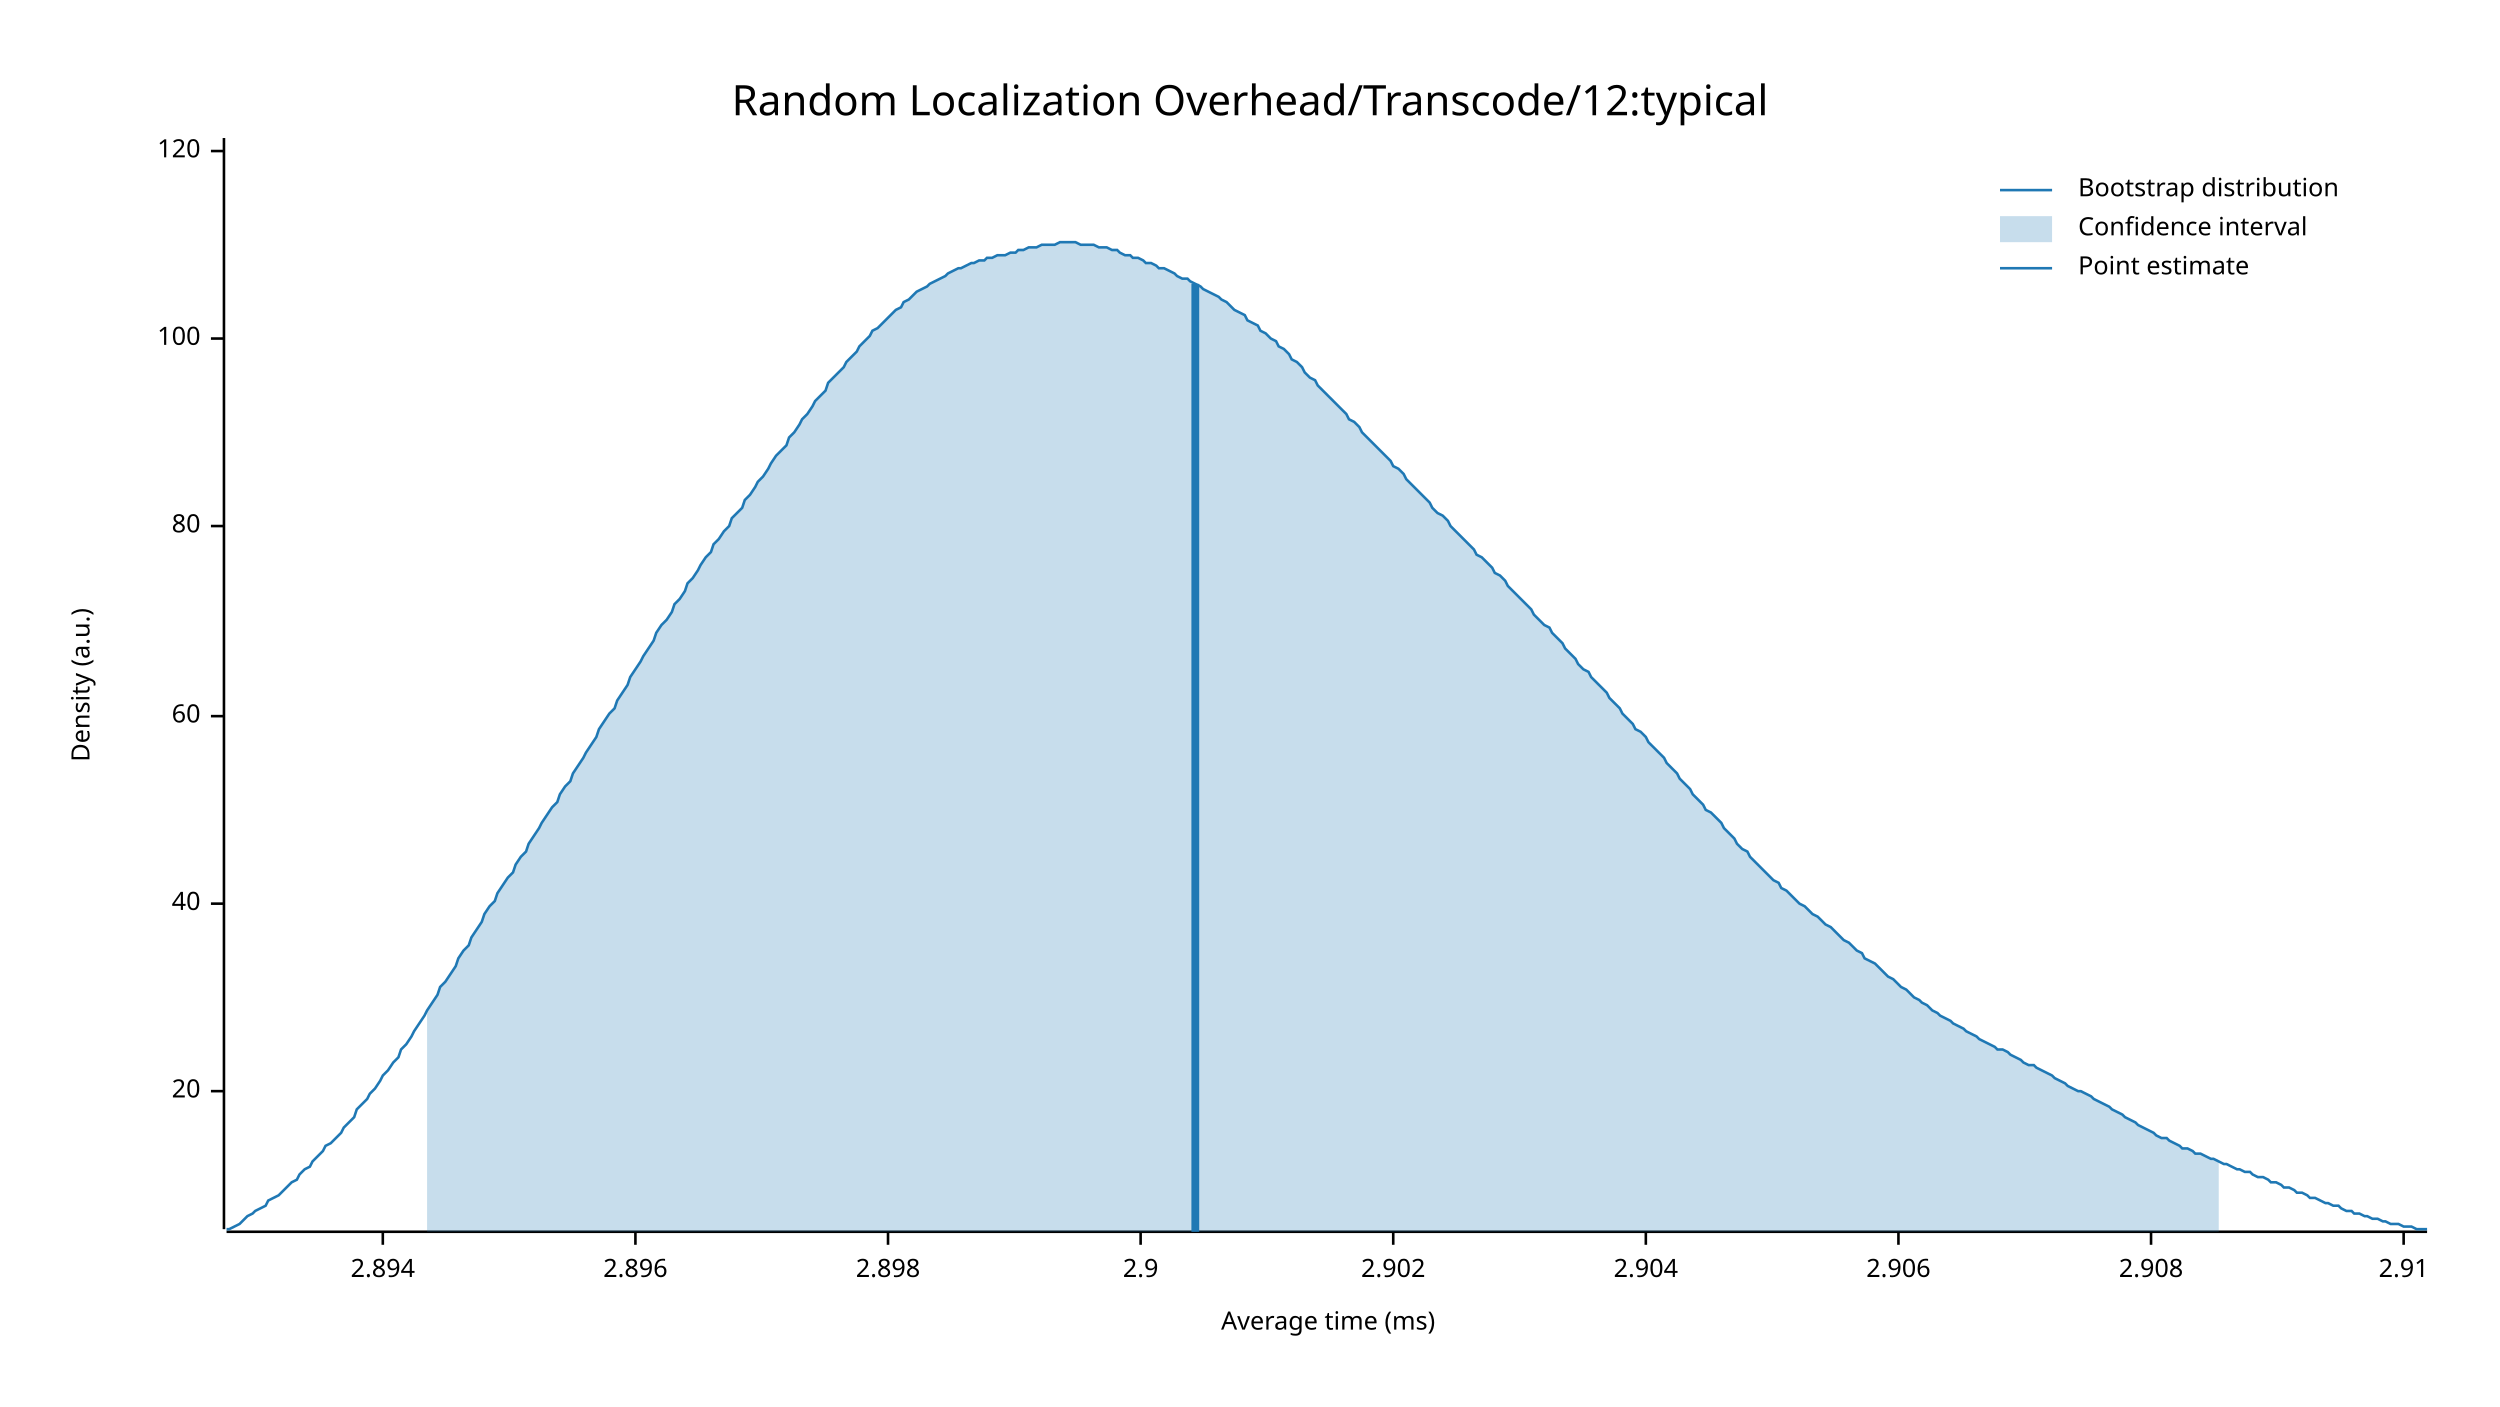
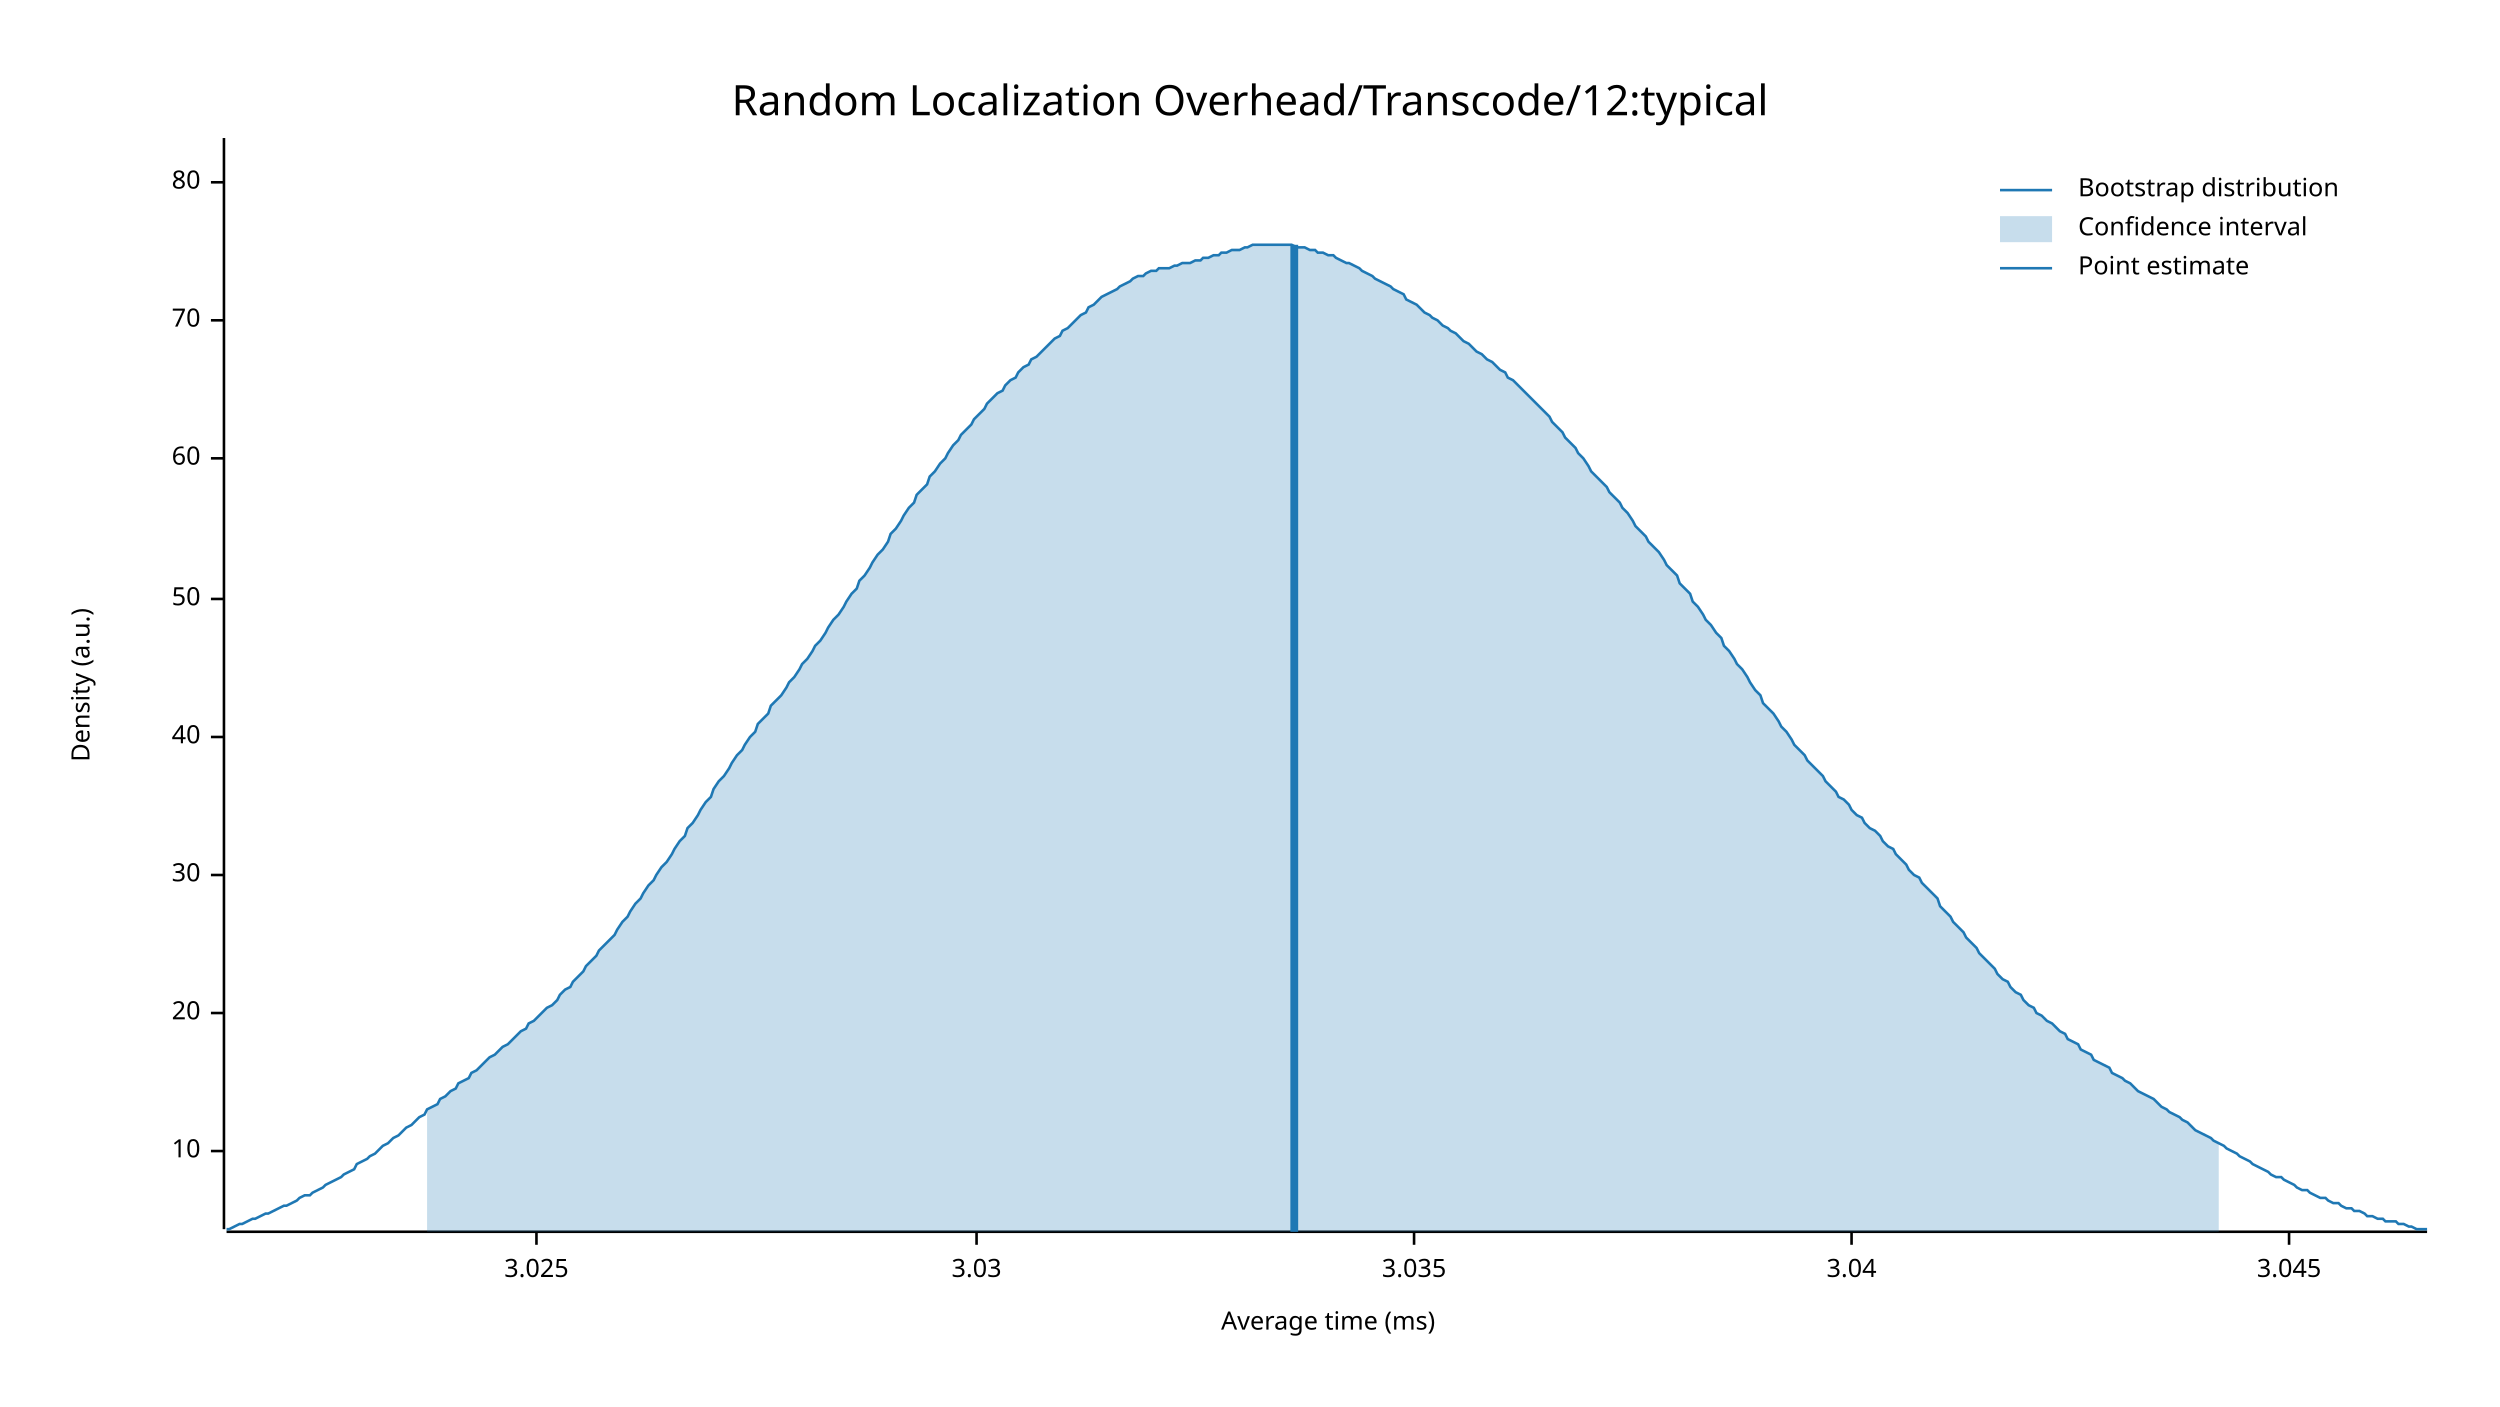
<svg xmlns="http://www.w3.org/2000/svg" width="960" height="540" viewBox="0 0 960 540">
  <text x="480" y="32" dy="0.76em" text-anchor="middle" font-family="sans-serif" font-size="16.129" opacity="1" fill="#000000">
Random Localization Overhead/Transcode/12:typical
</text>
  <text x="27" y="263" dy="0.76em" text-anchor="middle" font-family="sans-serif" font-size="9.677" opacity="1" fill="#000000" transform="rotate(270, 27, 263)">
Density (a.u.)
</text>
  <text x="510" y="513" dy="-0.5ex" text-anchor="middle" font-family="sans-serif" font-size="9.677" opacity="1" fill="#000000">
Average time (ms)
</text>
  <polyline fill="none" opacity="1" stroke="#000000" stroke-width="1" points="86,53 86,472 " />
-   <text x="77" y="419" dy="0.5ex" text-anchor="end" font-family="sans-serif" font-size="9.677" opacity="1" fill="#000000">
+   <text x="77" y="442" dy="0.5ex" text-anchor="end" font-family="sans-serif" font-size="9.677" opacity="1" fill="#000000">
+ 10
+ </text>
+   <polyline fill="none" opacity="1" stroke="#000000" stroke-width="1" points="81,442 86,442 " />
+   <text x="77" y="389" dy="0.5ex" text-anchor="end" font-family="sans-serif" font-size="9.677" opacity="1" fill="#000000">
20
</text>
-   <polyline fill="none" opacity="1" stroke="#000000" stroke-width="1" points="81,419 86,419 " />
-   <text x="77" y="347" dy="0.5ex" text-anchor="end" font-family="sans-serif" font-size="9.677" opacity="1" fill="#000000">
+   <polyline fill="none" opacity="1" stroke="#000000" stroke-width="1" points="81,389 86,389 " />
+   <text x="77" y="336" dy="0.5ex" text-anchor="end" font-family="sans-serif" font-size="9.677" opacity="1" fill="#000000">
+ 30
+ </text>
+   <polyline fill="none" opacity="1" stroke="#000000" stroke-width="1" points="81,336 86,336 " />
+   <text x="77" y="283" dy="0.5ex" text-anchor="end" font-family="sans-serif" font-size="9.677" opacity="1" fill="#000000">
40
</text>
-   <polyline fill="none" opacity="1" stroke="#000000" stroke-width="1" points="81,347 86,347 " />
-   <text x="77" y="275" dy="0.5ex" text-anchor="end" font-family="sans-serif" font-size="9.677" opacity="1" fill="#000000">
+   <polyline fill="none" opacity="1" stroke="#000000" stroke-width="1" points="81,283 86,283 " />
+   <text x="77" y="230" dy="0.5ex" text-anchor="end" font-family="sans-serif" font-size="9.677" opacity="1" fill="#000000">
+ 50
+ </text>
+   <polyline fill="none" opacity="1" stroke="#000000" stroke-width="1" points="81,230 86,230 " />
+   <text x="77" y="176" dy="0.5ex" text-anchor="end" font-family="sans-serif" font-size="9.677" opacity="1" fill="#000000">
60
</text>
-   <polyline fill="none" opacity="1" stroke="#000000" stroke-width="1" points="81,275 86,275 " />
-   <text x="77" y="202" dy="0.5ex" text-anchor="end" font-family="sans-serif" font-size="9.677" opacity="1" fill="#000000">
+   <polyline fill="none" opacity="1" stroke="#000000" stroke-width="1" points="81,176 86,176 " />
+   <text x="77" y="123" dy="0.5ex" text-anchor="end" font-family="sans-serif" font-size="9.677" opacity="1" fill="#000000">
+ 70
+ </text>
+   <polyline fill="none" opacity="1" stroke="#000000" stroke-width="1" points="81,123 86,123 " />
+   <text x="77" y="70" dy="0.5ex" text-anchor="end" font-family="sans-serif" font-size="9.677" opacity="1" fill="#000000">
80
</text>
-   <polyline fill="none" opacity="1" stroke="#000000" stroke-width="1" points="81,202 86,202 " />
-   <text x="77" y="130" dy="0.5ex" text-anchor="end" font-family="sans-serif" font-size="9.677" opacity="1" fill="#000000">
- 100
+   <polyline fill="none" opacity="1" stroke="#000000" stroke-width="1" points="81,70 86,70 " />
+   <polyline fill="none" opacity="1" stroke="#000000" stroke-width="1" points="87,473 932,473 " />
+   <text x="206" y="483" dy="0.76em" text-anchor="middle" font-family="sans-serif" font-size="9.677" opacity="1" fill="#000000">
+ 3.025
</text>
-   <polyline fill="none" opacity="1" stroke="#000000" stroke-width="1" points="81,130 86,130 " />
-   <text x="77" y="58" dy="0.5ex" text-anchor="end" font-family="sans-serif" font-size="9.677" opacity="1" fill="#000000">
- 120
+   <polyline fill="none" opacity="1" stroke="#000000" stroke-width="1" points="206,473 206,478 " />
+   <text x="375" y="483" dy="0.76em" text-anchor="middle" font-family="sans-serif" font-size="9.677" opacity="1" fill="#000000">
+ 3.03
</text>
-   <polyline fill="none" opacity="1" stroke="#000000" stroke-width="1" points="81,58 86,58 " />
-   <polyline fill="none" opacity="1" stroke="#000000" stroke-width="1" points="87,473 932,473 " />
-   <text x="147" y="483" dy="0.76em" text-anchor="middle" font-family="sans-serif" font-size="9.677" opacity="1" fill="#000000">
- 2.894
+   <polyline fill="none" opacity="1" stroke="#000000" stroke-width="1" points="375,473 375,478 " />
+   <text x="543" y="483" dy="0.76em" text-anchor="middle" font-family="sans-serif" font-size="9.677" opacity="1" fill="#000000">
+ 3.035
</text>
-   <polyline fill="none" opacity="1" stroke="#000000" stroke-width="1" points="147,473 147,478 " />
-   <text x="244" y="483" dy="0.76em" text-anchor="middle" font-family="sans-serif" font-size="9.677" opacity="1" fill="#000000">
- 2.896
+   <polyline fill="none" opacity="1" stroke="#000000" stroke-width="1" points="543,473 543,478 " />
+   <text x="711" y="483" dy="0.76em" text-anchor="middle" font-family="sans-serif" font-size="9.677" opacity="1" fill="#000000">
+ 3.04
</text>
-   <polyline fill="none" opacity="1" stroke="#000000" stroke-width="1" points="244,473 244,478 " />
-   <text x="341" y="483" dy="0.76em" text-anchor="middle" font-family="sans-serif" font-size="9.677" opacity="1" fill="#000000">
- 2.898
+   <polyline fill="none" opacity="1" stroke="#000000" stroke-width="1" points="711,473 711,478 " />
+   <text x="879" y="483" dy="0.76em" text-anchor="middle" font-family="sans-serif" font-size="9.677" opacity="1" fill="#000000">
+ 3.045
</text>
-   <polyline fill="none" opacity="1" stroke="#000000" stroke-width="1" points="341,473 341,478 " />
-   <text x="438" y="483" dy="0.76em" text-anchor="middle" font-family="sans-serif" font-size="9.677" opacity="1" fill="#000000">
- 2.9
- </text>
-   <polyline fill="none" opacity="1" stroke="#000000" stroke-width="1" points="438,473 438,478 " />
-   <text x="535" y="483" dy="0.76em" text-anchor="middle" font-family="sans-serif" font-size="9.677" opacity="1" fill="#000000">
- 2.902
- </text>
-   <polyline fill="none" opacity="1" stroke="#000000" stroke-width="1" points="535,473 535,478 " />
-   <text x="632" y="483" dy="0.76em" text-anchor="middle" font-family="sans-serif" font-size="9.677" opacity="1" fill="#000000">
- 2.904
- </text>
-   <polyline fill="none" opacity="1" stroke="#000000" stroke-width="1" points="632,473 632,478 " />
-   <text x="729" y="483" dy="0.76em" text-anchor="middle" font-family="sans-serif" font-size="9.677" opacity="1" fill="#000000">
- 2.906
- </text>
-   <polyline fill="none" opacity="1" stroke="#000000" stroke-width="1" points="729,473 729,478 " />
-   <text x="826" y="483" dy="0.76em" text-anchor="middle" font-family="sans-serif" font-size="9.677" opacity="1" fill="#000000">
- 2.908
- </text>
-   <polyline fill="none" opacity="1" stroke="#000000" stroke-width="1" points="826,473 826,478 " />
-   <text x="923" y="483" dy="0.76em" text-anchor="middle" font-family="sans-serif" font-size="9.677" opacity="1" fill="#000000">
- 2.91
- </text>
-   <polyline fill="none" opacity="1" stroke="#000000" stroke-width="1" points="923,473 923,478 " />
-   <polyline fill="none" opacity="1" stroke="#1F78B4" stroke-width="1" points="87,472 88,472 90,471 92,470 93,469 95,467 97,466 98,465 100,464 102,463 103,461 105,460 107,459 109,457 110,456 112,454 114,453 115,451 117,449 119,448 120,446 122,444 124,442 125,440 127,439 129,437 131,435 132,433 134,431 136,429 137,426 139,424 141,422 142,420 144,418 146,415 147,413 149,411 151,408 153,406 154,403 156,401 158,398 159,396 161,393 163,390 164,388 166,385 168,382 169,379 171,377 173,374 175,371 176,368 178,365 180,363 181,360 183,357 185,354 186,351 188,348 190,346 191,343 193,340 195,337 197,335 198,332 200,329 202,327 203,324 205,321 207,318 208,316 210,313 212,310 214,308 215,305 217,302 219,300 220,297 222,294 224,291 225,289 227,286 229,283 230,280 232,277 234,274 236,272 237,269 239,266 241,263 242,260 244,257 246,254 247,252 249,249 251,246 252,243 254,240 256,238 258,235 259,232 261,230 263,227 264,224 266,222 268,219 269,217 271,214 273,212 274,209 276,207 278,204 280,202 281,199 283,197 285,195 286,192 288,190 290,187 291,185 293,183 295,180 296,178 298,175 300,173 302,171 303,168 305,166 307,163 308,161 310,159 312,156 313,154 315,152 317,150 318,147 320,145 322,143 324,141 325,139 327,137 329,135 330,133 332,131 334,129 335,127 337,126 339,124 341,122 342,121 344,119 346,118 347,116 349,115 351,113 352,112 354,111 356,110 357,109 359,108 361,107 363,106 364,105 366,104 368,103 369,103 371,102 373,101 374,101 376,100 378,100 379,99 381,99 383,98 385,98 386,98 388,97 390,97 391,96 393,96 395,95 396,95 398,95 400,94 401,94 403,94 405,94 407,93 408,93 410,93 412,93 413,93 415,94 417,94 418,94 420,94 422,95 423,95 425,95 427,96 429,96 430,97 432,98 434,98 435,99 437,99 439,100 440,101 442,101 444,102 445,103 447,103 449,104 451,105 452,106 454,107 456,107 457,108 459,109 461,110 462,111 464,112 466,113 468,114 469,115 471,116 473,118 474,119 476,120 478,121 479,123 481,124 483,125 484,127 486,128 488,130 490,131 491,133 493,134 495,136 496,138 498,139 500,141 501,143 503,145 505,146 506,148 508,150 510,152 512,154 513,155 515,157 517,159 518,161 520,162 522,164 523,166 525,168 527,170 528,171 530,173 532,175 534,177 535,179 537,180 539,182 540,184 542,186 544,188 545,189 547,191 549,193 550,195 552,197 554,198 556,200 557,202 559,204 561,206 562,207 564,209 566,211 567,213 569,214 571,216 573,218 574,220 576,221 578,223 579,225 581,227 583,229 584,230 586,232 588,234 589,236 591,238 593,240 595,241 596,243 598,245 600,247 601,249 603,251 605,253 606,255 608,257 610,258 611,260 613,262 615,264 617,266 618,268 620,270 622,272 623,274 625,276 627,278 628,280 630,281 632,283 633,285 635,287 637,289 639,291 640,293 642,295 644,297 645,299 647,301 649,303 650,305 652,307 654,309 655,311 657,312 659,314 661,316 662,318 664,320 666,322 667,324 669,326 671,327 672,329 674,331 676,333 677,334 679,336 681,338 683,339 684,341 686,342 688,344 689,345 691,347 693,348 694,349 696,351 698,352 700,354 701,355 703,356 705,358 706,359 708,361 710,362 711,363 713,365 715,366 716,368 718,369 720,370 722,372 723,373 725,375 727,376 728,377 730,379 732,380 733,381 735,383 737,384 738,385 740,386 742,388 744,389 745,390 747,391 749,392 750,393 752,394 754,395 755,396 757,397 759,398 760,399 762,400 764,401 766,402 767,403 769,403 771,404 772,405 774,406 776,407 777,408 779,409 781,409 782,410 784,411 786,412 788,413 789,414 791,415 793,416 794,417 796,418 798,419 799,419 801,420 803,421 804,422 806,423 808,424 810,425 811,426 813,427 815,428 816,429 818,430 820,431 821,432 823,433 825,434 827,435 828,436 830,437 832,437 833,438 835,439 837,440 838,441 840,441 842,442 843,443 845,443 847,444 849,445 850,445 852,446 854,447 855,447 857,448 859,449 860,449 862,450 864,450 865,451 867,452 869,452 871,453 872,454 874,454 876,455 877,456 879,456 881,457 882,458 884,458 886,459 887,460 889,460 891,461 893,462 894,462 896,463 898,463 899,464 901,465 903,465 904,466 906,466 908,467 909,467 911,468 913,468 915,469 916,469 918,470 920,470 921,470 923,471 925,471 926,471 928,472 930,472 932,472 " />
-   <polygon opacity="0.25" fill="#1F78B4" points="164,388 166,385 168,382 169,379 171,377 173,374 175,371 176,368 178,365 180,363 181,360 183,357 185,354 186,351 188,348 190,346 191,343 193,340 195,337 197,335 198,332 200,329 202,327 203,324 205,321 207,318 208,316 210,313 212,310 214,308 215,305 217,302 219,300 220,297 222,294 224,291 225,289 227,286 229,283 230,280 232,277 234,274 236,272 237,269 239,266 241,263 242,260 244,257 246,254 247,252 249,249 251,246 252,243 254,240 256,238 258,235 259,232 261,230 263,227 264,224 266,222 268,219 269,217 271,214 273,212 274,209 276,207 278,204 280,202 281,199 283,197 285,195 286,192 288,190 290,187 291,185 293,183 295,180 296,178 298,175 300,173 302,171 303,168 305,166 307,163 308,161 310,159 312,156 313,154 315,152 317,150 318,147 320,145 322,143 324,141 325,139 327,137 329,135 330,133 332,131 334,129 335,127 337,126 339,124 341,122 342,121 344,119 346,118 347,116 349,115 351,113 352,112 354,111 356,110 357,109 359,108 361,107 363,106 364,105 366,104 368,103 369,103 371,102 373,101 374,101 376,100 378,100 379,99 381,99 383,98 385,98 386,98 388,97 390,97 391,96 393,96 395,95 396,95 398,95 400,94 401,94 403,94 405,94 407,93 408,93 410,93 412,93 413,93 415,94 417,94 418,94 420,94 422,95 423,95 425,95 427,96 429,96 430,97 432,98 434,98 435,99 437,99 439,100 440,101 442,101 444,102 445,103 447,103 449,104 451,105 452,106 454,107 456,107 457,108 459,109 461,110 462,111 464,112 466,113 468,114 469,115 471,116 473,118 474,119 476,120 478,121 479,123 481,124 483,125 484,127 486,128 488,130 490,131 491,133 493,134 495,136 496,138 498,139 500,141 501,143 503,145 505,146 506,148 508,150 510,152 512,154 513,155 515,157 517,159 518,161 520,162 522,164 523,166 525,168 527,170 528,171 530,173 532,175 534,177 535,179 537,180 539,182 540,184 542,186 544,188 545,189 547,191 549,193 550,195 552,197 554,198 556,200 557,202 559,204 561,206 562,207 564,209 566,211 567,213 569,214 571,216 573,218 574,220 576,221 578,223 579,225 581,227 583,229 584,230 586,232 588,234 589,236 591,238 593,240 595,241 596,243 598,245 600,247 601,249 603,251 605,253 606,255 608,257 610,258 611,260 613,262 615,264 617,266 618,268 620,270 622,272 623,274 625,276 627,278 628,280 630,281 632,283 633,285 635,287 637,289 639,291 640,293 642,295 644,297 645,299 647,301 649,303 650,305 652,307 654,309 655,311 657,312 659,314 661,316 662,318 664,320 666,322 667,324 669,326 671,327 672,329 674,331 676,333 677,334 679,336 681,338 683,339 684,341 686,342 688,344 689,345 691,347 693,348 694,349 696,351 698,352 700,354 701,355 703,356 705,358 706,359 708,361 710,362 711,363 713,365 715,366 716,368 718,369 720,370 722,372 723,373 725,375 727,376 728,377 730,379 732,380 733,381 735,383 737,384 738,385 740,386 742,388 744,389 745,390 747,391 749,392 750,393 752,394 754,395 755,396 757,397 759,398 760,399 762,400 764,401 766,402 767,403 769,403 771,404 772,405 774,406 776,407 777,408 779,409 781,409 782,410 784,411 786,412 788,413 789,414 791,415 793,416 794,417 796,418 798,419 799,419 801,420 803,421 804,422 806,423 808,424 810,425 811,426 813,427 815,428 816,429 818,430 820,431 821,432 823,433 825,434 827,435 828,436 830,437 832,437 833,438 835,439 837,440 838,441 840,441 842,442 843,443 845,443 847,444 849,445 850,445 852,446 852,473 164,473 " />
-   <polyline fill="none" opacity="1" stroke="#1F78B4" stroke-width="3" points="459,473 459,109 " />
+   <polyline fill="none" opacity="1" stroke="#000000" stroke-width="1" points="879,473 879,478 " />
+   <polyline fill="none" opacity="1" stroke="#1F78B4" stroke-width="1" points="87,472 88,472 90,471 92,470 93,470 95,469 97,468 98,468 100,467 102,466 103,466 105,465 107,464 109,463 110,463 112,462 114,461 115,460 117,459 119,459 120,458 122,457 124,456 125,455 127,454 129,453 131,452 132,451 134,450 136,449 137,447 139,446 141,445 142,444 144,443 146,441 147,440 149,439 151,437 153,436 154,435 156,433 158,432 159,431 161,429 163,428 164,426 166,425 168,424 169,422 171,421 173,419 175,418 176,416 178,415 180,414 181,412 183,411 185,409 186,408 188,406 190,405 191,404 193,402 195,401 197,399 198,398 200,396 202,395 203,393 205,392 207,390 208,389 210,387 212,386 214,384 215,382 217,380 219,379 220,377 222,375 224,373 225,371 227,369 229,367 230,365 232,363 234,361 236,359 237,357 239,354 241,352 242,350 244,347 246,345 247,343 249,340 251,338 252,336 254,333 256,331 258,328 259,326 261,323 263,321 264,318 266,316 268,313 269,311 271,308 273,306 274,303 276,300 278,298 280,295 281,293 283,290 285,288 286,286 288,283 290,281 291,278 293,276 295,274 296,271 298,269 300,267 302,264 303,262 305,260 307,257 308,255 310,253 312,250 313,248 315,246 317,243 318,241 320,238 322,236 324,233 325,231 327,228 329,226 330,223 332,221 334,218 335,216 337,213 339,211 341,208 342,205 344,203 346,200 347,198 349,195 351,193 352,190 354,188 356,186 357,183 359,181 361,178 363,176 364,174 366,171 368,169 369,167 371,165 373,163 374,161 376,159 378,157 379,155 381,153 383,151 385,150 386,148 388,146 390,145 391,143 393,141 395,140 396,138 398,137 400,135 401,134 403,132 405,130 407,129 408,127 410,126 412,124 413,123 415,121 417,120 418,118 420,117 422,115 423,114 425,113 427,112 429,111 430,110 432,109 434,108 435,107 437,106 439,106 440,105 442,104 444,104 445,103 447,103 449,103 451,102 452,102 454,101 456,101 457,101 459,100 461,100 462,99 464,99 466,98 468,98 469,97 471,97 473,96 474,96 476,96 478,95 479,95 481,94 483,94 484,94 486,94 488,94 490,94 491,94 493,94 495,94 496,94 498,95 500,95 501,95 503,96 505,96 506,97 508,97 510,98 512,98 513,99 515,100 517,101 518,101 520,102 522,103 523,104 525,105 527,106 528,107 530,108 532,109 534,110 535,111 537,112 539,113 540,115 542,116 544,117 545,118 547,120 549,121 550,122 552,123 554,125 556,126 557,127 559,128 561,130 562,131 564,132 566,134 567,135 569,136 571,138 573,139 574,140 576,142 578,143 579,145 581,146 583,148 584,149 586,151 588,153 589,154 591,156 593,158 595,160 596,162 598,164 600,166 601,168 603,170 605,172 606,174 608,176 610,179 611,181 613,183 615,185 617,187 618,189 620,191 622,193 623,195 625,197 627,200 628,202 630,204 632,206 633,208 635,210 637,212 639,215 640,217 642,219 644,221 645,224 647,226 649,228 650,231 652,233 654,236 655,238 657,240 659,243 661,245 662,248 664,250 666,253 667,255 669,257 671,260 672,262 674,265 676,267 677,270 679,272 681,274 683,277 684,279 686,281 688,284 689,286 691,288 693,290 694,292 696,294 698,296 700,298 701,300 703,302 705,304 706,306 708,307 710,309 711,311 713,313 715,314 716,316 718,318 720,319 722,321 723,323 725,325 727,326 728,328 730,330 732,332 733,334 735,336 737,337 738,339 740,341 742,343 744,345 745,348 747,350 749,352 750,354 752,356 754,358 755,360 757,362 759,364 760,366 762,368 764,370 766,372 767,374 769,376 771,377 772,379 774,381 776,382 777,384 779,386 781,387 782,389 784,390 786,392 788,393 789,394 791,396 793,397 794,399 796,400 798,401 799,403 801,404 803,405 804,407 806,408 808,409 810,410 811,412 813,413 815,414 816,415 818,416 820,418 821,419 823,420 825,421 827,422 828,423 830,425 832,426 833,427 835,428 837,429 838,430 840,431 842,433 843,434 845,435 847,436 849,437 850,438 852,439 854,440 855,441 857,442 859,443 860,444 862,445 864,446 865,447 867,448 869,449 871,450 872,451 874,452 876,452 877,453 879,454 881,455 882,456 884,457 886,457 887,458 889,459 891,460 893,460 894,461 896,462 898,462 899,463 901,464 903,464 904,465 906,465 908,466 909,467 911,467 913,468 915,468 916,469 918,469 920,469 921,470 923,470 925,471 926,471 928,472 930,472 932,472 " />
+   <polygon opacity="0.25" fill="#1F78B4" points="164,426 166,425 168,424 169,422 171,421 173,419 175,418 176,416 178,415 180,414 181,412 183,411 185,409 186,408 188,406 190,405 191,404 193,402 195,401 197,399 198,398 200,396 202,395 203,393 205,392 207,390 208,389 210,387 212,386 214,384 215,382 217,380 219,379 220,377 222,375 224,373 225,371 227,369 229,367 230,365 232,363 234,361 236,359 237,357 239,354 241,352 242,350 244,347 246,345 247,343 249,340 251,338 252,336 254,333 256,331 258,328 259,326 261,323 263,321 264,318 266,316 268,313 269,311 271,308 273,306 274,303 276,300 278,298 280,295 281,293 283,290 285,288 286,286 288,283 290,281 291,278 293,276 295,274 296,271 298,269 300,267 302,264 303,262 305,260 307,257 308,255 310,253 312,250 313,248 315,246 317,243 318,241 320,238 322,236 324,233 325,231 327,228 329,226 330,223 332,221 334,218 335,216 337,213 339,211 341,208 342,205 344,203 346,200 347,198 349,195 351,193 352,190 354,188 356,186 357,183 359,181 361,178 363,176 364,174 366,171 368,169 369,167 371,165 373,163 374,161 376,159 378,157 379,155 381,153 383,151 385,150 386,148 388,146 390,145 391,143 393,141 395,140 396,138 398,137 400,135 401,134 403,132 405,130 407,129 408,127 410,126 412,124 413,123 415,121 417,120 418,118 420,117 422,115 423,114 425,113 427,112 429,111 430,110 432,109 434,108 435,107 437,106 439,106 440,105 442,104 444,104 445,103 447,103 449,103 451,102 452,102 454,101 456,101 457,101 459,100 461,100 462,99 464,99 466,98 468,98 469,97 471,97 473,96 474,96 476,96 478,95 479,95 481,94 483,94 484,94 486,94 488,94 490,94 491,94 493,94 495,94 496,94 498,95 500,95 501,95 503,96 505,96 506,97 508,97 510,98 512,98 513,99 515,100 517,101 518,101 520,102 522,103 523,104 525,105 527,106 528,107 530,108 532,109 534,110 535,111 537,112 539,113 540,115 542,116 544,117 545,118 547,120 549,121 550,122 552,123 554,125 556,126 557,127 559,128 561,130 562,131 564,132 566,134 567,135 569,136 571,138 573,139 574,140 576,142 578,143 579,145 581,146 583,148 584,149 586,151 588,153 589,154 591,156 593,158 595,160 596,162 598,164 600,166 601,168 603,170 605,172 606,174 608,176 610,179 611,181 613,183 615,185 617,187 618,189 620,191 622,193 623,195 625,197 627,200 628,202 630,204 632,206 633,208 635,210 637,212 639,215 640,217 642,219 644,221 645,224 647,226 649,228 650,231 652,233 654,236 655,238 657,240 659,243 661,245 662,248 664,250 666,253 667,255 669,257 671,260 672,262 674,265 676,267 677,270 679,272 681,274 683,277 684,279 686,281 688,284 689,286 691,288 693,290 694,292 696,294 698,296 700,298 701,300 703,302 705,304 706,306 708,307 710,309 711,311 713,313 715,314 716,316 718,318 720,319 722,321 723,323 725,325 727,326 728,328 730,330 732,332 733,334 735,336 737,337 738,339 740,341 742,343 744,345 745,348 747,350 749,352 750,354 752,356 754,358 755,360 757,362 759,364 760,366 762,368 764,370 766,372 767,374 769,376 771,377 772,379 774,381 776,382 777,384 779,386 781,387 782,389 784,390 786,392 788,393 789,394 791,396 793,397 794,399 796,400 798,401 799,403 801,404 803,405 804,407 806,408 808,409 810,410 811,412 813,413 815,414 816,415 818,416 820,418 821,419 823,420 825,421 827,422 828,423 830,425 832,426 833,427 835,428 837,429 838,430 840,431 842,433 843,434 845,435 847,436 849,437 850,438 852,439 852,473 164,473 " />
+   <polyline fill="none" opacity="1" stroke="#1F78B4" stroke-width="3" points="497,473 497,94 " />
  <text x="798" y="68" dy="0.76em" text-anchor="start" font-family="sans-serif" font-size="9.677" opacity="1" fill="#000000">
Bootstrap distribution
</text>
  <text x="798" y="83" dy="0.76em" text-anchor="start" font-family="sans-serif" font-size="9.677" opacity="1" fill="#000000">
Confidence interval
</text>
  <text x="798" y="98" dy="0.76em" text-anchor="start" font-family="sans-serif" font-size="9.677" opacity="1" fill="#000000">
Point estimate
</text>
  <polyline fill="none" opacity="1" stroke="#1F78B4" stroke-width="1" points="768,73 788,73 " />
  <rect x="768" y="83" width="20" height="10" opacity="0.25" fill="#1F78B4" stroke="none" />
  <polyline fill="none" opacity="1" stroke="#1F78B4" stroke-width="1" points="768,103 788,103 " />
</svg>
